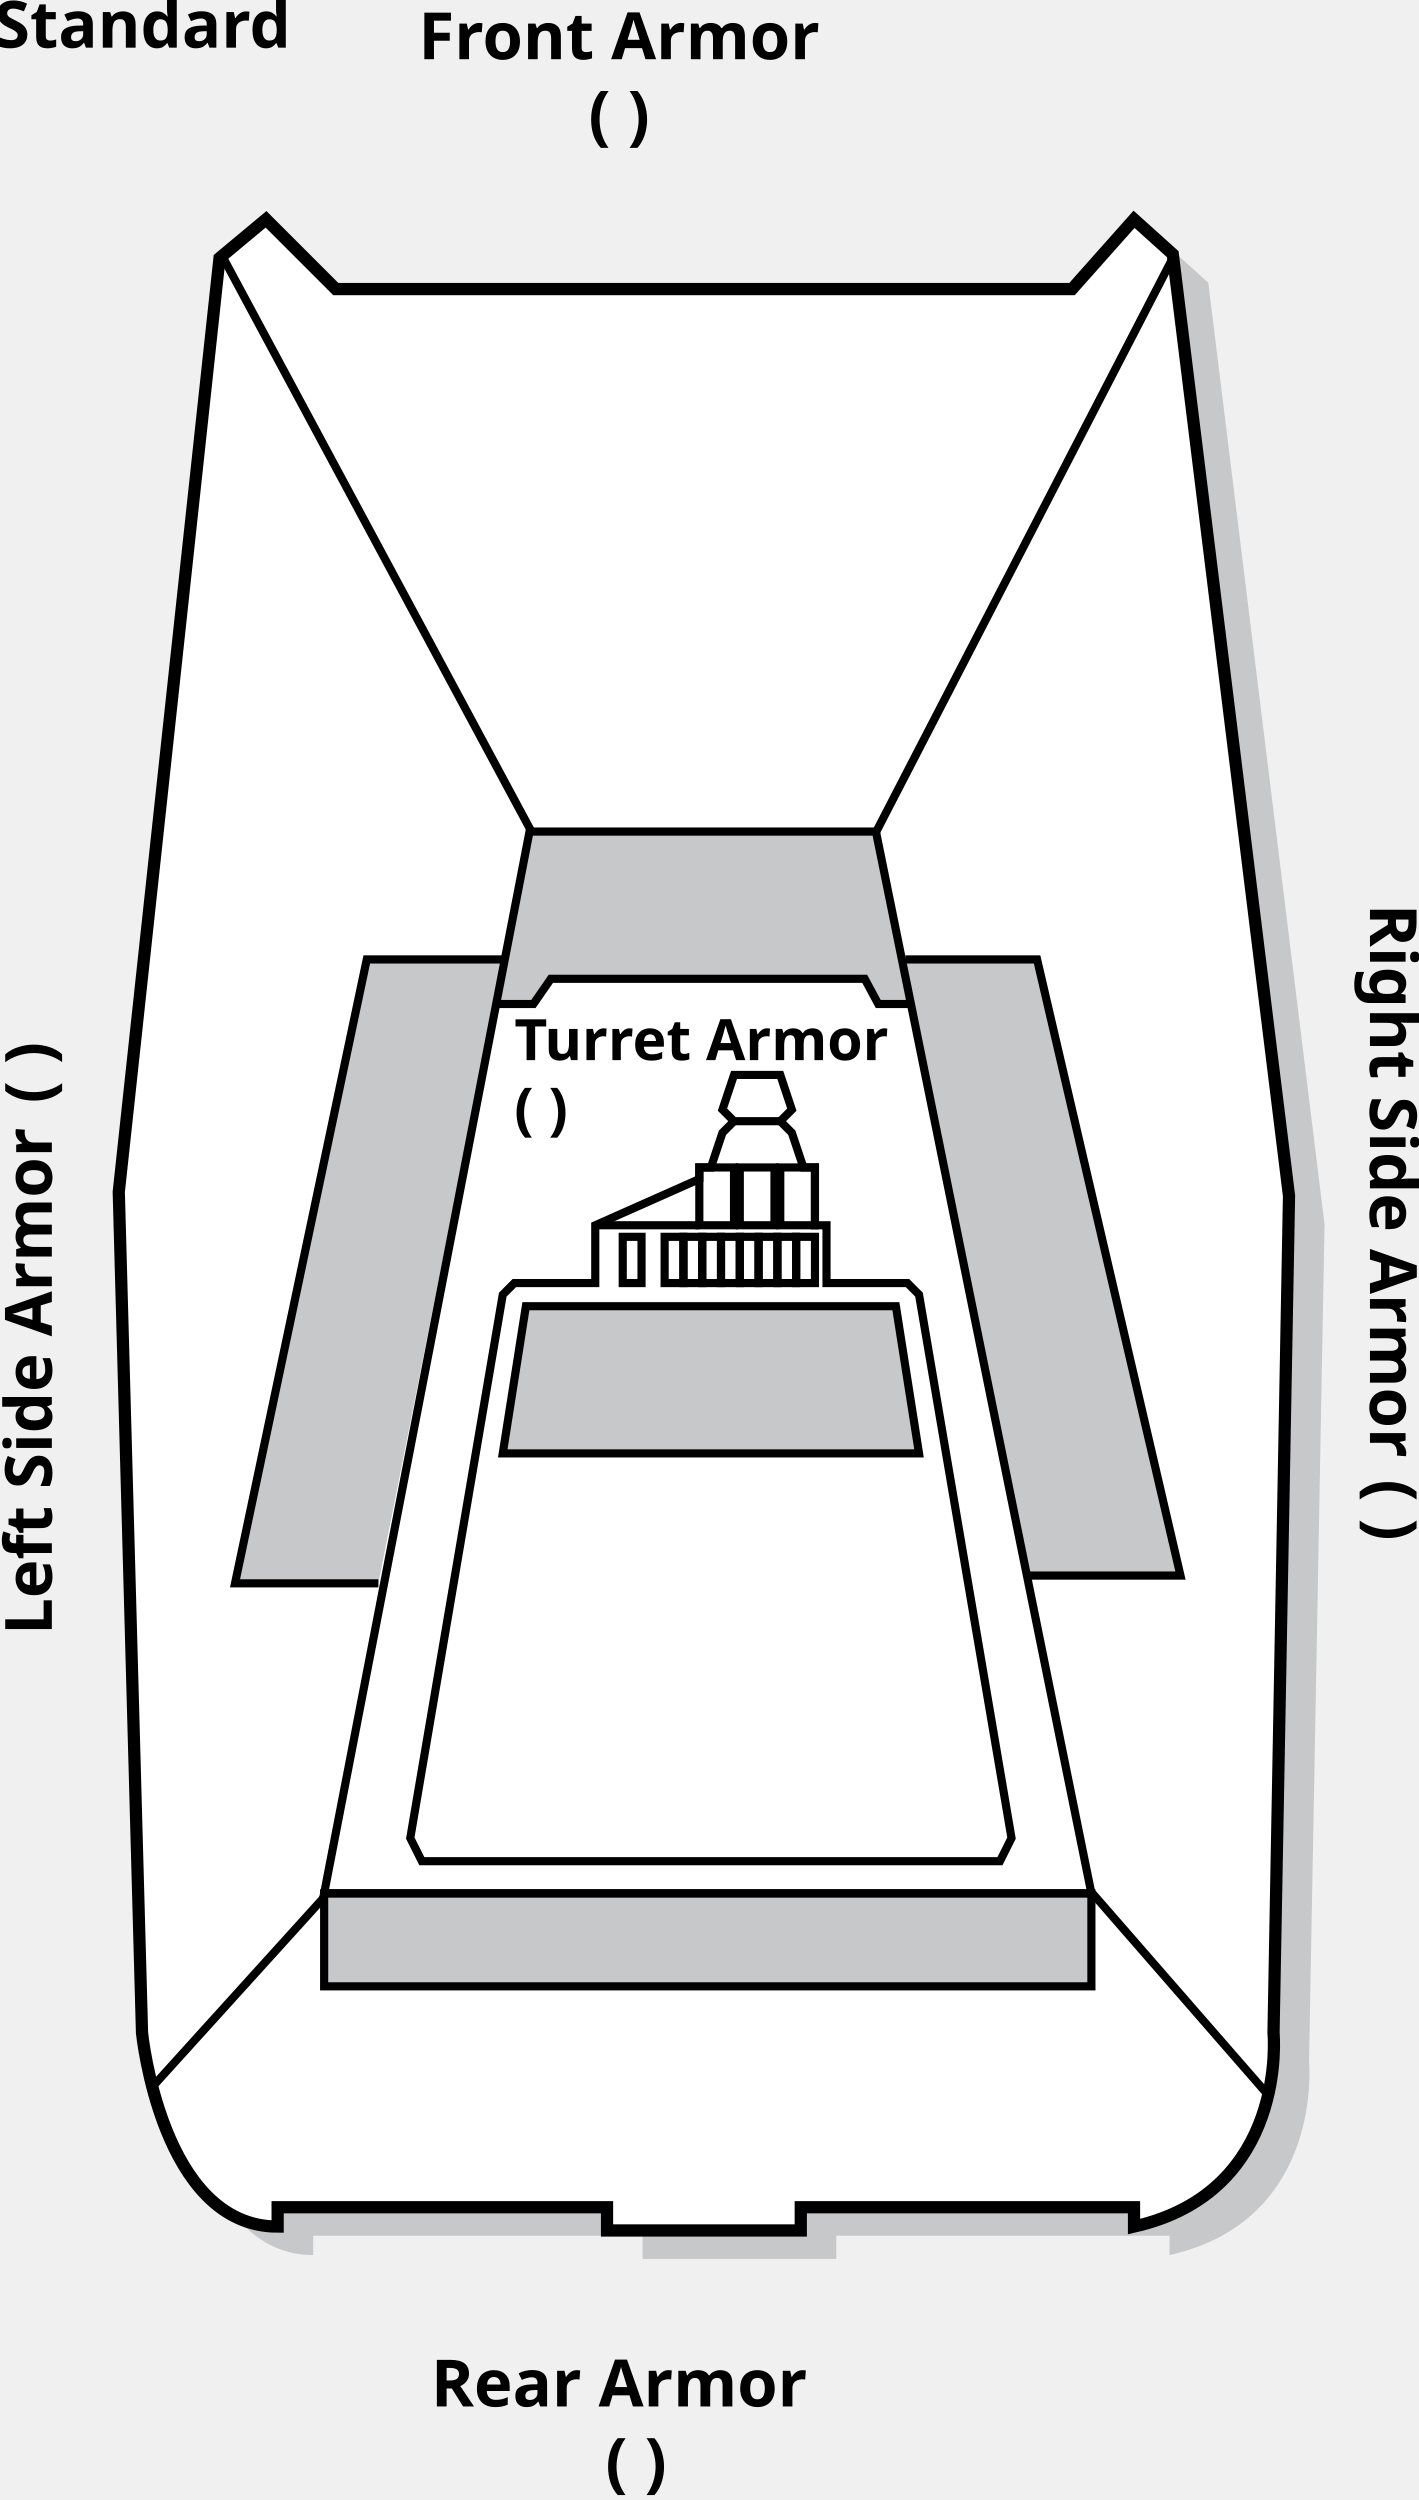
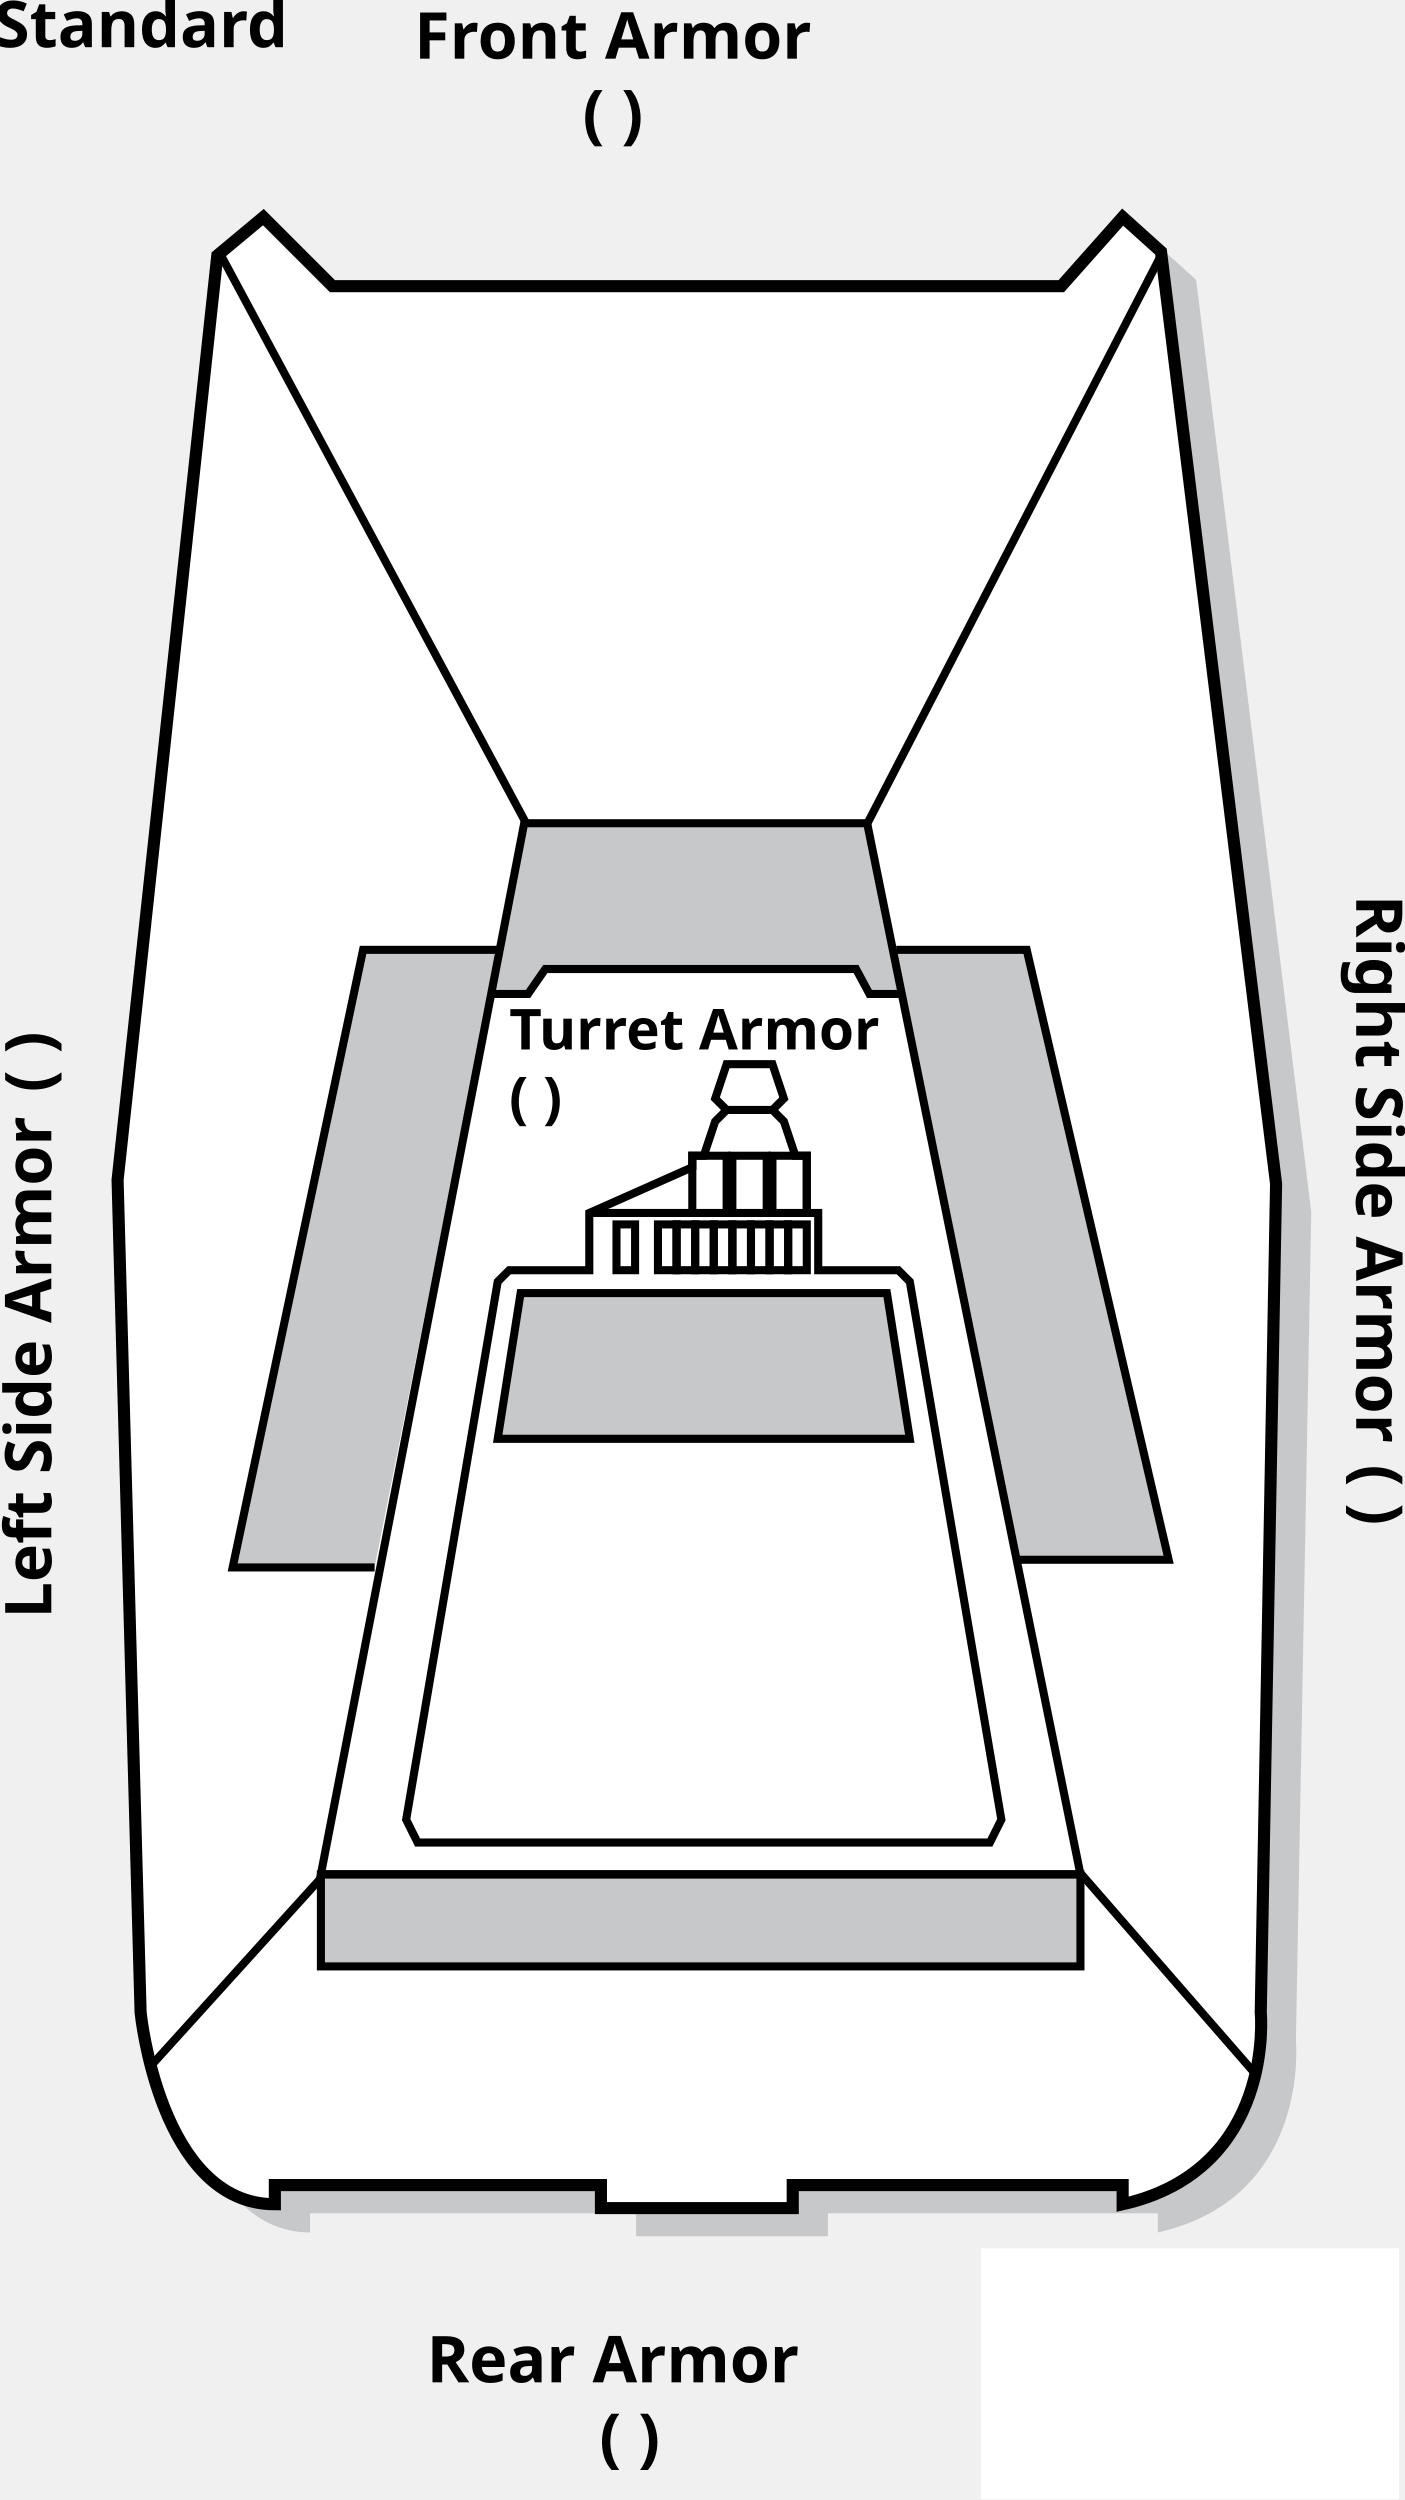
- <svg xmlns="http://www.w3.org/2000/svg" version="1.0" x="0" y="0" width="168" height="296" xml:space="preserve">
+ <svg xmlns="http://www.w3.org/2000/svg" version="1.0" x="0" y="0" width="168" height="299" xml:space="preserve">
  <g id="armor_diagram_vee_turret" transform="matrix(1,0,0,-1,-402.6767,716.1585)">
-     <g id="g22" transform="translate(557.6664,472.0991)">
+     <rect id="logo_spacer" fill="#ffffff" x="520" y="417.26" width="50" height="30" />
+     <g transform="translate(557.6664,472.0991)">
      <path d="m 0,0 c 0,0 1.835,-18.813 -16.517,-22.942 l 0,2.294 -39.456,0 0,-2.753 -22.939,0 0,2.753 -39,0 0,-2.294 C -131.677,-22.942 -133.969,0 -133.969,0 l -2.754,99.56 11.93,110.572 5.505,4.588 8.26,-8.259 87.171,0 7.34,8.259 4.588,-4.13 L 1.835,99.1 0,0 Z" style="fill:#c7c8ca;fill-opacity:1;fill-rule:nonzero;stroke:none" id="path24" />
    </g>
    <g id="tracks" visibility="hidden">
      <g transform="matrix(1.003648,0,0,0.9189593,402.335,223.12)">
        <path style="fill:#c8c7c7;stroke:none;stroke-width:1" d="M30,253 h-16.8         v1.176 h1.792 v1.448 h-1.792         v2.184 h1.792 v2.072 h-1.792         v3.744 h1.792 v3.04 h-1.792         v6.055 h1.792 v4.543 h-1.792         v6.055 h1.792 v4.543 h-1.792         v6.055 h1.792 v4.543 h-1.792         v6.055 h1.792 v4.543 h-1.792         v6.055 h1.792 v4.543 h-1.792         v6.055 h1.792 v4.543 h-1.792         v6.055 h1.792 v4.543 h-1.792         v6.055 h1.792 v4.543 h-1.792         v6.055 h1.792 v4.543 h-1.792         v6.055 h1.792 v4.543 h-1.792         v6.055 h1.792 v4.543 h-1.792         v6.055 h1.792 v4.543 h-1.792         v6.055 h1.792 v4.543 h-1.792         v6.055 h1.792 v4.543 h-1.792         v6.055 h1.792 v4.543 h-1.792         v6.055 h1.792 v4.543 h-1.792         v6.055 h1.792 v4.543 h-1.792         v6.055 h1.792 v4.543 h-1.792         v6.055 h1.792 v4.543 h-1.792         v6.055 h1.792 v3.04 h-1.792         v3.744 h1.792 v2.072 h-1.792         v2.184 h1.792 v1.448 h-1.792         v1.176 h16.8 Z" />
        <path style="fill:#c8c7c7;stroke:#231f20;stroke-width:1" d="M27,256 l-16.8,0         v1.176 h1.792 v1.448 h-1.792         v2.184 h1.792 v2.072 h-1.792         v3.744 h1.792 v3.04 h-1.792         v6.055 h1.792 v4.543 h-1.792         v6.055 h1.792 v4.543 h-1.792         v6.055 h1.792 v4.543 h-1.792         v6.055 h1.792 v4.543 h-1.792         v6.055 h1.792 v4.543 h-1.792         v6.055 h1.792 v4.543 h-1.792         v6.055 h1.792 v4.543 h-1.792         v6.055 h1.792 v4.543 h-1.792         v6.055 h1.792 v4.543 h-1.792         v6.055 h1.792 v4.543 h-1.792         v6.055 h1.792 v4.543 h-1.792         v6.055 h1.792 v4.543 h-1.792         v6.055 h1.792 v4.543 h-1.792         v6.055 h1.792 v4.543 h-1.792         v6.055 h1.792 v4.543 h-1.792         v6.055 h1.792 v4.543 h-1.792         v6.055 h1.792 v4.543 h-1.792         v6.055 h1.792 v4.543 h-1.792         v6.055 h1.792 v4.543 h-1.792         v6.055 h1.792 v3.04 h-1.792         v3.744 h1.792 v2.072 h-1.792         v2.184 h1.792 v1.448 h-1.792         v1.176 h16.8 Z" />
      </g>
      <g transform="matrix(-1.003648,0,0,0.9189593,569.3201,223.12)">
        <path style="fill:#c8c7c7;stroke:none;stroke-width:1" d="M24,253 l-16.8,0         v1.176 h1.792 v1.448 h-1.792         v2.184 h1.792 v2.072 h-1.792         v3.744 h1.792 v3.04 h-1.792         v6.055 h1.792 v4.543 h-1.792         v6.055 h1.792 v4.543 h-1.792         v6.055 h1.792 v4.543 h-1.792         v6.055 h1.792 v4.543 h-1.792         v6.055 h1.792 v4.543 h-1.792         v6.055 h1.792 v4.543 h-1.792         v6.055 h1.792 v4.543 h-1.792         v6.055 h1.792 v4.543 h-1.792         v6.055 h1.792 v4.543 h-1.792         v6.055 h1.792 v4.543 h-1.792         v6.055 h1.792 v4.543 h-1.792         v6.055 h1.792 v4.543 h-1.792         v6.055 h1.792 v4.543 h-1.792         v6.055 h1.792 v4.543 h-1.792         v6.055 h1.792 v4.543 h-1.792         v6.055 h1.792 v4.543 h-1.792         v6.055 h1.792 v4.543 h-1.792         v6.055 h1.792 v4.543 h-1.792         v6.055 h1.792 v4.543 h-1.792         v6.055 h1.792 v3.04 h-1.792         v3.744 h1.792 v2.072 h-1.792         v2.184 h1.792 v1.448 h-1.792         v1.176 h16.8 Z" />
        <path style="fill:#c8c7c7;stroke:#231f20;stroke-width:1" d="M27,256 l-16.8,0         v1.176 h1.792 v1.448 h-1.792         v2.184 h1.792 v2.072 h-1.792         v3.744 h1.792 v3.04 h-1.792         v6.055 h1.792 v4.543 h-1.792         v6.055 h1.792 v4.543 h-1.792         v6.055 h1.792 v4.543 h-1.792         v6.055 h1.792 v4.543 h-1.792         v6.055 h1.792 v4.543 h-1.792         v6.055 h1.792 v4.543 h-1.792         v6.055 h1.792 v4.543 h-1.792         v6.055 h1.792 v4.543 h-1.792         v6.055 h1.792 v4.543 h-1.792         v6.055 h1.792 v4.543 h-1.792         v6.055 h1.792 v4.543 h-1.792         v6.055 h1.792 v4.543 h-1.792         v6.055 h1.792 v4.543 h-1.792         v6.055 h1.792 v4.543 h-1.792         v6.055 h1.792 v4.543 h-1.792         v6.055 h1.792 v4.543 h-1.792         v6.055 h1.792 v4.543 h-1.792         v6.055 h1.792 v4.543 h-1.792         v6.055 h1.792 v4.543 h-1.792         v6.055 h1.792 v3.04 h-1.792         v3.744 h1.792 v2.072 h-1.792         v2.184 h1.792 v1.448 h-1.792         v1.176 h16.8 Z" />
      </g>
    </g>
    <g id="wheels" visibility="hidden">
      <g transform="matrix(0.9990633,0,0,1.305704,402.426,134.3177)">
        <path style="fill:#c8c7c7;stroke:none;stroke-width:1" d="M30,253 l-16.8,0         v1.176 h1.792 v1.448 h-1.792         v2.184 h1.792 v2.072 h-1.792         v6.055 h1.792 v3.04 h-1.792         v3.744 h1.792 v2.072 h-1.792         v2.184 h1.792 v1.448 h-1.792         v1.176 h16.8,0 Z" />
        <path style="fill:#c8c7c7;stroke:none;stroke-width:1" d="M30,283 l-16.8,0         v1.176 h1.792 v1.448 h-1.792         v2.184 h1.792 v2.072 h-1.792         v6.055 h1.792 v3.04 h-1.792         v3.744 h1.792 v2.072 h-1.792         v2.184 h1.792 v1.448 h-1.792         v1.176 h16.8,0 Z" />
        <path style="fill:#c8c7c7;stroke:none;stroke-width:1" d="M30,379 l-16.8,0         v1.176 h1.792 v1.448 h-1.792         v2.184 h1.792 v2.072 h-1.792         v6.055 h1.792 v3.04 h-1.792         v3.744 h1.792 v2.072 h-1.792         v2.184 h1.792 v1.448 h-1.792         v1.176 h16.8,0 Z" />
        <path style="fill:#c8c7c7;stroke:#231f20;stroke-width:1" d="M27,256 l-16.8,0         v1.176 h1.792 v1.448 h-1.792         v2.184 h1.792 v2.072 h-1.792         v6.055 h1.792 v3.04 h-1.792         v3.744 h1.792 v2.072 h-1.792         v2.184 h1.792 v1.448 h-1.792         v1.176 h16.8,0 Z" />
        <path style="fill:#c8c7c7;stroke:#231f20;stroke-width:1" d="M27,289 l-16.8,0         v1.176 h1.792 v1.448 h-1.792         v2.184 h1.792 v2.072 h-1.792         v6.055 h1.792 v3.04 h-1.792         v3.744 h1.792 v2.072 h-1.792         v2.184 h1.792 v1.448 h-1.792         v1.176 h16.8,0 Z" />
        <path style="fill:#c8c7c7;stroke:#231f20;stroke-width:1" d="M27,382 l-16.8,0         v1.176 h1.792 v1.448 h-1.792         v2.184 h1.792 v2.072 h-1.792         v6.055 h1.792 v3.04 h-1.792         v3.744 h1.792 v2.072 h-1.792         v2.184 h1.792 v1.448 h-1.792         v1.176 h16.8,0 Z" />
      </g>
      <g transform="matrix(-0.9964185,0,0,1.308459,569.2943,133.6763)">
        <path style="fill:#c8c7c7;stroke:none;stroke-width:1" d="M24,253 l-16.8,0         v1.176 h1.792 v1.448 h-1.792         v2.184 h1.792 v2.072 h-1.792         v6.055 h1.792 v3.04 h-1.792         v3.744 h1.792 v2.072 h-1.792         v2.184 h1.792 v1.448 h-1.792         v1.176 h16.8,0 Z" />
        <path style="fill:#c8c7c7;stroke:none;stroke-width:1" d="M24,283 l-16.8,0         v1.176 h1.792 v1.448 h-1.792         v2.184 h1.792 v2.072 h-1.792         v6.055 h1.792 v3.04 h-1.792         v3.744 h1.792 v2.072 h-1.792         v2.184 h1.792 v1.448 h-1.792         v1.176 h16.8,0 Z" />
        <path style="fill:#c8c7c7;stroke:none;stroke-width:1" d="M24,379 l-16.8,0         v1.176 h1.792 v1.448 h-1.792         v2.184 h1.792 v2.072 h-1.792         v6.055 h1.792 v3.04 h-1.792         v3.744 h1.792 v2.072 h-1.792         v2.184 h1.792 v1.448 h-1.792         v1.176 h16.8,0 Z" />
        <path style="fill:#c8c7c7;stroke:#231f20;stroke-width:1" d="M27,256 l-16.8,0         v1.176 h1.792 v1.448 h-1.792         v2.184 h1.792 v2.072 h-1.792         v6.055 h1.792 v3.04 h-1.792         v3.744 h1.792 v2.072 h-1.792         v2.184 h1.792 v1.448 h-1.792         v1.176 h16.8,0 Z" />
        <path style="fill:#c8c7c7;stroke:#231f20;stroke-width:1" d="M27,289 l-16.8,0         v1.176 h1.792 v1.448 h-1.792         v2.184 h1.792 v2.072 h-1.792         v6.055 h1.792 v3.04 h-1.792         v3.744 h1.792 v2.072 h-1.792         v2.184 h1.792 v1.448 h-1.792         v1.176 h16.8,0 Z" />
        <path style="fill:#c8c7c7;stroke:#231f20;stroke-width:1" d="M27,382 l-16.8,0         v1.176 h1.792 v1.448 h-1.792         v2.184 h1.792 v2.072 h-1.792         v6.055 h1.792 v3.04 h-1.792         v3.744 h1.792 v2.072 h-1.792         v2.184 h1.792 v1.448 h-1.792         v1.176 h16.8,0 Z" />
      </g>
    </g>
    <g id="g114" transform="translate(553.4614,475.4717)">
      <path d="m 0,0 c 0,0 1.835,-18.813 -16.517,-22.942 l 0,2.294 -39.456,0 0,-2.753 -22.939,0 0,2.753 -39,0 0,-2.294 C -131.677,-22.942 -133.969,0 -133.969,0 l -2.754,99.56 11.93,110.572 5.505,4.588 8.26,-8.259 87.171,0 7.34,8.259 4.588,-4.13 L 1.835,99.1 0,0 Z" style="fill:#ffffff;fill-opacity:1;fill-rule:nonzero;stroke:none" id="path116" />
    </g>
    <g id="g118" transform="translate(553.4614,475.4717)">
      <path d="m 0,0 c 0,0 1.835,-18.813 -16.517,-22.942 l 0,2.294 -39.456,0 0,-2.753 -22.939,0 0,2.753 -39,0 0,-2.294 C -131.677,-22.942 -133.969,0 -133.969,0 l -2.754,99.56 11.93,110.572 5.505,4.588 8.26,-8.259 87.171,0 7.34,8.259 4.588,-4.13 L 1.835,99.1 0,0 Z" style="fill:none;stroke:#000000;stroke-width:1.449;stroke-linecap:butt;stroke-linejoin:miter;stroke-miterlimit:4;stroke-dasharray:none;stroke-opacity:1" id="path120" />
    </g>
    <path d="m 441.055,480.976 90.843,0 0,11.011 -90.843,0 0,-11.011 z" style="fill:#c7c8ca;fill-opacity:1;fill-rule:nonzero;stroke:none" id="path122" />
    <g id="g124" transform="translate(441.0553,480.9763)">
      <path d="m 0,0 90.843,0 0,11.011 L 0,11.011 0,0 Z" style="fill:none;stroke:#000000;stroke-width:0.966;stroke-linecap:butt;stroke-linejoin:miter;stroke-miterlimit:4;stroke-dasharray:none;stroke-opacity:1" id="path126" />
    </g>
    <g id="g128" transform="translate(462.1604,602.5604)">
      <path d="m 0,0 -16.058,0 -15.6,-73.868 16.975,0" style="fill:#c7c8ca;fill-opacity:1;fill-rule:nonzero;stroke:#000000;stroke-width:0.966;stroke-linecap:butt;stroke-linejoin:miter;stroke-miterlimit:4;stroke-dasharray:none;stroke-opacity:1" id="path130" />
    </g>
    <g id="g132" transform="translate(509.8747,602.5604)">
      <path d="m 0,0 15.599,0 16.976,-72.95 -18.352,0" style="fill:#c7c8ca;fill-opacity:1;fill-rule:nonzero;stroke:none" id="path134" />
    </g>
    <g id="g136" transform="translate(506.429,617.6999)">
      <path d="M 0,0 35.099,67.903" style="fill:none;stroke:#000000;stroke-width:0.966;stroke-linecap:butt;stroke-linejoin:miter;stroke-miterlimit:4;stroke-dasharray:none;stroke-opacity:1" id="path138" />
    </g>
    <g id="g140" transform="translate(429.1204,685.6036)">
      <path d="M 0,0 36.477,-67.903" style="fill:none;stroke:#000000;stroke-width:0.966;stroke-linecap:butt;stroke-linejoin:miter;stroke-miterlimit:4;stroke-dasharray:none;stroke-opacity:1" id="path142" />
    </g>
    <g id="g144" transform="translate(532.0237,491.9884)">
      <path d="M 0,0 20.535,-23.576" style="fill:none;stroke:#000000;stroke-width:0.966;stroke-linecap:butt;stroke-linejoin:miter;stroke-miterlimit:4;stroke-dasharray:none;stroke-opacity:1" id="path146" />
    </g>
    <g id="g148" transform="translate(441.0509,491.528)">
      <path d="M 0,0 -19.995,-22.082" style="fill:none;stroke:#000000;stroke-width:0.966;stroke-linecap:butt;stroke-linejoin:miter;stroke-miterlimit:4;stroke-dasharray:none;stroke-opacity:1" id="path150" />
    </g>
    <g id="g152" transform="translate(509.87,602.5604)">
      <path d="m 0,0 15.599,0 16.976,-72.95 -18.352,0" style="fill:none;stroke:#000000;stroke-width:0.966;stroke-linecap:butt;stroke-linejoin:miter;stroke-miterlimit:4;stroke-dasharray:none;stroke-opacity:1" id="path154" />
    </g>
    <g id="g156" transform="translate(465.373,617.6999)">
      <path d="m 0,0 -3.901,-20.416 4.358,0 2.065,2.982 37.163,0 1.606,-2.982 3.899,0 L 40.832,0 0,0 Z" style="fill:#c7c8ca;fill-opacity:1;fill-rule:nonzero;stroke:none" id="path158" />
    </g>
    <g id="g160" transform="translate(506.4337,617.4712)">
      <path d="m 0,0 25.464,-125.483 -90.843,0 24.318,125.712 40.946,0 L 0,0 Z m 3.899,-20.188 -3.669,0 -1.605,2.983 -37.163,0 -2.066,-2.983 -4.358,0" style="fill:none;stroke:#000000;stroke-width:0.966;stroke-linecap:butt;stroke-linejoin:miter;stroke-miterlimit:4;stroke-dasharray:none;stroke-opacity:1" id="path162" />
    </g>
    <text transform="matrix(0,0.9980884,1,0,408.8122,522.5764)" style="font-size:7.74px;font-variant:normal;font-weight:600;font-stretch:normal;line-height:1.25;font-family:Eurostile;writing-mode:lr-tb;fill:#000000;fill-opacity:1;fill-rule:nonzero;stroke:none" id="text2750">
      <tspan x="0 4.343 8.725 11.389 14.648 17.342 22.576 24.411 28.971 33.353 36.047 41.56 45.175 52.298 56.773 60.388" y="0">Left Side Armor</tspan>
      <tspan id="textArmor_LS" x="63.083" y="0">( )</tspan>
    </text>
    <text transform="matrix(0,-0.9980884,-1,0,564.8796,609.1452)" style="font-size:7.74px;font-variant:normal;font-weight:600;font-stretch:normal;line-height:1.25;font-family:Eurostile;writing-mode:lr-tb;fill:#000000;fill-opacity:1;fill-rule:nonzero;stroke:none" id="text2754">
      <tspan x="0 5.598 7.432 12 16.599 19.858 22.545 27.779 29.614 34.174 38.556 41.25 46.762 50.378 57.501 61.976 65.591" y="0">Right Side Armor</tspan>
      <tspan id="textArmor_RS" x="68.285" y="0">( )</tspan>
    </text>
    <text transform="matrix(0.9980884,0,0,-1,483.0107,709.1456)" style="font-size:7.74px;font-variant:normal;font-weight:600;font-stretch:normal;line-height:1.25;font-family:Eurostile;writing-mode:lr-tb;fill:#000000;fill-opacity:1;fill-rule:nonzero;stroke:none" text-anchor="middle" id="text2758">
      <tspan x="0" y="0" id="tspan2760">Front Armor</tspan>
      <tspan x="0" y="9.275" id="textArmor_FR">( )</tspan>
      <tspan x="0" y="277.91">Rear Armor</tspan>
      <tspan x="0" y="287.185" id="textArmor_RR">( )</tspan>
    </text>
    <text transform="matrix(0.998081,0,0,-1,463.5734,590.6416)" style="font-size:6.77px;font-variant:normal;font-weight:600;font-stretch:normal;line-height:1.25;font-family:Eurostile;writing-mode:lr-tb;fill:#000000;fill-opacity:1;fill-rule:nonzero;stroke:none" id="text2768">
      <tspan x="0 3.977 7.994 11.185 14.375 18.237 21.116 23.5 28.303 31.494 37.754 41.696" y="0">Turret Armor</tspan>
      <tspan x="0" y="8.116" id="textArmor_TU">( )</tspan>
    </text>
    <text transform="matrix(0.9980884,0,0,-1,401.9674,710.5148)" style="font-size:7.74px;font-variant:normal;font-weight:600;font-stretch:normal;line-height:1.25;font-family:Eurostile;writing-mode:lr-tb;fill:#000000;fill-opacity:1;fill-rule:nonzero;stroke:none" id="armorType">Standard</text>
    <g id="g1114" transform="translate(522.44,498.5309)">
      <path d="m 0,0 -1.369,-2.739 -68.45,0 -1.368,2.739 10.951,64.343 1.37,1.368 9.582,0 0,6.846 12.321,5.476 0,1.37 1.369,0 1.369,4.106 1.369,1.369 -1.369,1.369 1.369,4.107 5.476,0 1.369,-4.107 -1.369,-1.369 1.369,-1.369 1.37,-4.106 1.368,0 0.001,-6.846 1.368,0 0,-6.846 9.583,0 1.37,-1.368 L 0,0 Z" style="fill:none;stroke:#000000;stroke-width:0.966;stroke-linecap:butt;stroke-linejoin:miter;stroke-miterlimit:4;stroke-dasharray:none;stroke-opacity:1" id="path1116" />
    </g>
    <g id="g1118" transform="translate(489.5836,571.088)">
      <path d="m 0,0 -4.107,0 0,6.844 L 0,6.844 0,0 Z" style="fill:none;stroke:#000000;stroke-width:0.966;stroke-linecap:butt;stroke-linejoin:miter;stroke-miterlimit:4;stroke-dasharray:none;stroke-opacity:1" id="path1120" />
    </g>
    <g id="g1122" transform="translate(499.1673,571.088)">
      <path d="m 0,0 -4.107,0 0,6.844 L 0,6.844 0,0 Z" style="fill:none;stroke:#000000;stroke-width:0.966;stroke-linecap:butt;stroke-linejoin:miter;stroke-miterlimit:4;stroke-dasharray:none;stroke-opacity:1" id="path1124" />
    </g>
    <g id="g1126" transform="translate(494.3754,571.088)">
      <path d="m 0,0 -4.107,0 0,6.844 L 0,6.844 0,0 Z" style="fill:none;stroke:#000000;stroke-width:0.966;stroke-linecap:butt;stroke-linejoin:miter;stroke-miterlimit:4;stroke-dasharray:none;stroke-opacity:1" id="path1128" />
    </g>
    <g id="g1130" transform="translate(489.5841,583.4092)">
      <path d="M 0,0 5.476,0" style="fill:none;stroke:#000000;stroke-width:0.966;stroke-linecap:butt;stroke-linejoin:miter;stroke-miterlimit:4;stroke-dasharray:none;stroke-opacity:1" id="path1132" />
    </g>
    <g id="g1134" transform="translate(473.157,571.0877)">
      <path d="M 0,0 12.32,0" style="fill:none;stroke:#000000;stroke-width:0.966;stroke-linecap:butt;stroke-linejoin:miter;stroke-miterlimit:4;stroke-dasharray:none;stroke-opacity:1" id="path1136" />
    </g>
    <g id="g1138" transform="translate(499.1683,564.2426)">
      <path d="m 0,0 -2.226,0 0,5.476 L 0,5.476 0,0 Z" style="fill:none;stroke:#000000;stroke-width:0.966;stroke-linecap:butt;stroke-linejoin:miter;stroke-miterlimit:4;stroke-dasharray:none;stroke-opacity:1" id="path1140" />
    </g>
    <g id="g1142" transform="translate(483.5949,564.2426)">
      <path d="m 0,0 -2.226,0 0,5.476 L 0,5.476 0,0 Z" style="fill:none;stroke:#000000;stroke-width:0.966;stroke-linecap:butt;stroke-linejoin:miter;stroke-miterlimit:4;stroke-dasharray:none;stroke-opacity:1" id="path1144" />
    </g>
    <g id="g1146" transform="translate(496.9428,564.2426)">
      <path d="m 0,0 -2.225,0 0,5.476 L 0,5.476 0,0 Z" style="fill:none;stroke:#000000;stroke-width:0.966;stroke-linecap:butt;stroke-linejoin:miter;stroke-miterlimit:4;stroke-dasharray:none;stroke-opacity:1" id="path1148" />
    </g>
    <g id="g1150" transform="translate(494.7193,564.2426)">
      <path d="m 0,0 -2.225,0 0,5.476 L 0,5.476 0,0 Z" style="fill:none;stroke:#000000;stroke-width:0.966;stroke-linecap:butt;stroke-linejoin:miter;stroke-miterlimit:4;stroke-dasharray:none;stroke-opacity:1" id="path1152" />
    </g>
    <g id="g1154" transform="translate(492.4938,564.2426)">
      <path d="m 0,0 -2.226,0 0,5.476 L 0,5.476 0,0 Z" style="fill:none;stroke:#000000;stroke-width:0.966;stroke-linecap:butt;stroke-linejoin:miter;stroke-miterlimit:4;stroke-dasharray:none;stroke-opacity:1" id="path1156" />
    </g>
    <g id="g1158" transform="translate(490.2694,564.2426)">
      <path d="m 0,0 -2.226,0 0,5.476 L 0,5.476 0,0 Z" style="fill:none;stroke:#000000;stroke-width:0.966;stroke-linecap:butt;stroke-linejoin:miter;stroke-miterlimit:4;stroke-dasharray:none;stroke-opacity:1" id="path1160" />
    </g>
    <g id="g1162" transform="translate(488.0439,564.2426)">
      <path d="m 0,0 -2.225,0 0,5.476 L 0,5.476 0,0 Z" style="fill:none;stroke:#000000;stroke-width:0.966;stroke-linecap:butt;stroke-linejoin:miter;stroke-miterlimit:4;stroke-dasharray:none;stroke-opacity:1" id="path1164" />
    </g>
    <g id="g1166" transform="translate(485.8204,564.2426)">
      <path d="m 0,0 -2.225,0 0,5.476 L 0,5.476 0,0 Z" style="fill:none;stroke:#000000;stroke-width:0.966;stroke-linecap:butt;stroke-linejoin:miter;stroke-miterlimit:4;stroke-dasharray:none;stroke-opacity:1" id="path1168" />
    </g>
    <g id="g1170" transform="translate(478.6331,564.2426)">
      <path d="m 0,0 -2.225,0 0,5.476 L 0,5.476 0,0 Z" style="fill:none;stroke:#000000;stroke-width:0.966;stroke-linecap:butt;stroke-linejoin:miter;stroke-miterlimit:4;stroke-dasharray:none;stroke-opacity:1" id="path1172" />
    </g>
    <g id="g1174" transform="translate(462.2037,544.0776)">
      <path d="m 0,0 49.285,0 -2.738,17.427 -43.809,0 L 0,0 Z" style="fill:#c7c8ca;fill-opacity:1;fill-rule:nonzero;stroke:none" id="path1176" />
    </g>
    <g id="g1178" transform="translate(462.2037,544.0776)">
      <path d="m 0,0 49.285,0 -2.738,17.427 -43.809,0 L 0,0 Z" style="fill:none;stroke:#000000;stroke-width:0.966;stroke-linecap:butt;stroke-linejoin:miter;stroke-miterlimit:4;stroke-dasharray:none;stroke-opacity:1" id="path1180" />
    </g>
  </g>
  <g fill="none" id="armorPips">
    <g id="armorPipsFR" transform="translate(83.035,35.78)">
      <rect x="-49.1" width="98.2" y="0" height="6.8" id="armorFRRow00" />
      <rect x="-45.475" width="90.95" y="6.8" height="6.8" id="armorFRRow01" />
      <rect x="-41.85" width="83.7" y="13.6" height="6.8" id="armorFRRow02" />
      <rect x="-38.225" width="76.45" y="20.4" height="6.8" id="armorFRRow03" />
      <rect x="-34.6" width="69.2" y="27.2" height="6.8" id="armorFRRow04" />
      <rect x="-30.975" width="61.95" y="34.0" height="6.8" id="armorFRRow05" />
      <rect x="-27.35" width="54.7" y="40.8" height="6.8" id="armorFRRow06" />
      <rect x="-23.75" width="47.45" y="47.6" height="6.8" id="armorFRRow07" />
      <rect x="-20.1" width="40.2" y="54.4" height="6.8" id="armorFRRow08" />
    </g>
    <g id="armorPipsRS" transform="translate(105.55,44.834)">
      <rect x="26.66" width="6.8" y="0" height="6.8" id="armorRSRow00" />
      <rect x="23.33" width="11.025" y="6.8" height="6.8" id="armorRSRow01" />
      <rect x="20" width="15.25" y="13.6" height="6.8" id="armorRSRow02" />
      <rect x="16.66" width="19.476" y="20.4" height="6.8" id="armorRSRow03" />
      <rect x="13.33" width="23.7" y="27.2" height="6.8" id="armorRSRow04" />
      <rect x="10" width="27.93" y="34.0" height="6.8" id="armorRSRow05" />
      <rect x="6.665" width="32.15" y="40.8" height="6.8" id="armorRSRow06" />
      <rect x="3.33" width="36.375" y="47.6" height="6.8" id="armorRSRow07" />
      <rect x="0" width="40.6" y="54.4" height="6.8" id="armorRSRow08" />
      <rect x="5.078" width="32.647" y="61.2" height="6.8" id="armorRSRow09" />
      <rect x="19.17" width="23.3" y="68" height="6.8" id="armorRSRow10" />
      <rect x="20.734" width="22.61" y="74.8" height="6.8" id="armorRSRow11" />
      <rect x="22.298" width="21.92" y="81.6" height="6.8" id="armorRSRow12" />
      <rect x="23.862" width="21.23" y="88.4" height="6.8" id="armorRSRow13" />
      <rect x="25.426" width="19.62" y="95.2" height="6.8" id="armorRSRow14" />
      <rect x="26.99" width="18" y="102" height="6.8" id="armorRSRow15" />
      <rect x="28.554" width="16.39" y="108.8" height="6.8" id="armorRSRow16" />
      <rect x="30.118" width="14.77" y="115.6" height="6.8" id="armorRSRow17" />
      <rect x="31.682" width="13.16" y="122.4" height="6.8" id="armorRSRow18" />
      <rect x="33.246" width="11.54" y="129.2" height="6.8" id="armorRSRow19" />
      <rect x="34.81" width="9.93" y="136" height="6.8" id="armorRSRow20" />
      <rect x="18.18" width="26.56" y="142.8" height="6.8" id="armorRSRow21" />
      <rect x="19.51" width="25.12" y="149.6" height="6.8" id="armorRSRow22" />
      <rect x="20.84" width="23.68" y="156.4" height="6.8" id="armorRSRow23" />
      <rect x="22.17" width="22.23" y="163.2" height="6.8" id="armorRSRow24" />
      <rect x="23.5" width="20.79" y="170" height="6.8" id="armorRSRow25" />
      <rect x="28.3" width="16" y="176.8" height="6.8" id="armorRSRow26" />
      <rect x="34.06" width="10.23" y="183.6" height="6.8" id="armorRSRow27" />
    </g>
    <g id="armorPipsLS" transform="matrix(-1,0,0,1,60.807,44.834)">
      <rect x="26.66" width="6.8" y="0" height="6.8" id="armorLSRow00" />
      <rect x="23.33" width="11.025" y="6.8" height="6.8" id="armorLSRow01" />
      <rect x="20" width="15.25" y="13.6" height="6.8" id="armorLSRow02" />
      <rect x="16.66" width="19.476" y="20.4" height="6.8" id="armorLSRow03" />
      <rect x="13.33" width="23.7" y="27.2" height="6.8" id="armorLSRow04" />
      <rect x="10" width="27.93" y="34.0" height="6.8" id="armorLSRow05" />
      <rect x="6.665" width="32.15" y="40.8" height="6.8" id="armorLSRow06" />
      <rect x="3.33" width="36.375" y="47.6" height="6.8" id="armorLSRow07" />
      <rect x="0" width="40.6" y="54.4" height="6.8" id="armorLSRow08" />
      <rect x="5.078" width="32.647" y="61.2" height="6.8" id="armorLSRow09" />
      <rect x="19.17" width="23.3" y="68" height="6.8" id="armorLSRow10" />
      <rect x="20.734" width="22.61" y="74.8" height="6.8" id="armorLSRow11" />
      <rect x="22.298" width="21.92" y="81.6" height="6.8" id="armorLSRow12" />
      <rect x="23.862" width="21.23" y="88.4" height="6.8" id="armorLSRow13" />
      <rect x="25.426" width="19.62" y="95.2" height="6.8" id="armorLSRow14" />
      <rect x="26.99" width="18" y="102" height="6.8" id="armorLSRow15" />
      <rect x="28.554" width="16.39" y="108.8" height="6.8" id="armorLSRow16" />
      <rect x="30.118" width="14.77" y="115.6" height="6.8" id="armorLSRow17" />
      <rect x="31.682" width="13.16" y="122.4" height="6.8" id="armorLSRow18" />
      <rect x="33.246" width="11.54" y="129.2" height="6.8" id="armorLSRow19" />
      <rect x="34.81" width="9.93" y="136" height="6.8" id="armorLSRow20" />
      <rect x="18.18" width="26.56" y="142.8" height="6.8" id="armorLSRow21" />
      <rect x="19.51" width="25.12" y="149.6" height="6.8" id="armorLSRow22" />
      <rect x="20.84" width="23.68" y="156.4" height="6.8" id="armorLSRow23" />
      <rect x="22.17" width="22.23" y="163.2" height="6.8" id="armorLSRow24" />
      <rect x="23.5" width="20.79" y="170" height="6.8" id="armorLSRow25" />
      <rect x="28.3" width="16" y="176.8" height="6.8" id="armorLSRow26" />
      <rect x="34.06" width="10.23" y="183.6" height="6.8" id="armorLSRow27" />
    </g>
    <g id="armorPipsRR" transform="translate(83.035,237.28)">
      <rect x="-54.8" width="110.738" y="0" height="6.8" id="armorRRRow00" />
      <rect x="-60.224" width="122" y="6.8" height="6.8" id="armorRRRow01" />
      <rect x="-60.224" width="122" y="13.6" height="6.8" id="armorRRRow02" />
    </g>
    <g id="armorPipsTU" transform="translate(84.06,174.08)">
      <rect x="-27.37" width="54.74" y="0" height="6.44" id="armorTURow00" />
      <rect x="-28.55" width="57.1" y="6.44" height="6.44" id="armorTURow01" />
      <rect x="-29.73" width="59.46" y="12.88" height="6.44" id="armorTURow02" />
      <rect x="-30.91" width="61.82" y="19.32" height="6.44" id="armorTURow03" />
      <rect x="-32.08" width="64.16" y="25.76" height="6.44" id="armorTURow04" />
      <rect x="-33.26" width="66.52" y="32.2" height="6.44" id="armorTURow05" />
      <rect x="-34.44" width="68.88" y="38.64" height="6.44" id="armorTURow06" />
    </g>
  </g>
  <g fill="none" id="structurePips">
    <g id="structurePipsFR" transform="translate(83.035,100.28)">
      <rect x="-20.31" width="40.82" y="0" height="6.8" id="structurePipsFR00" />
      <rect x="-20.31" width="40.82" y="6.8" height="6.8" id="structurePipsFR01" />
    </g>
    <g id="structurePipsRS" transform="translate(108.55,115.18)">
      <rect x="0" width="13.64" y="0" height="6.8" id="structurePipsRS00" />
      <rect x="1.54" width="13.64" y="6.8" height="6.8" id="structurePipsRS01" />
      <rect x="3.08" width="13.64" y="13.6" height="6.8" id="structurePipsRS02" />
      <rect x="4.62" width="13.64" y="20.4" height="6.8" id="structurePipsRS03" />
      <rect x="6.16" width="13.64" y="27.2" height="6.8" id="structurePipsRS04" />
      <rect x="7.7" width="13.64" y="34.0" height="6.8" id="structurePipsRS05" />
      <rect x="9.24" width="13.64" y="40.8" height="6.8" id="structurePipsRS06" />
      <rect x="10.78" width="13.64" y="47.6" height="6.8" id="structurePipsRS07" />
      <rect x="12.32" width="13.64" y="54.4" height="6.8" id="structurePipsRS08" />
      <rect x="13.86" width="13.64" y="61.2" height="6.8" id="structurePipsRS08" />
    </g>
    <g id="structurePipsLS" transform="matrix(-1,0,0,1,57.81,115.18)">
      <rect x="0" width="13.64" y="0" height="6.8" id="structurePipsLS00" />
      <rect x="1.54" width="13.64" y="6.8" height="6.8" id="structurePipsLS01" />
      <rect x="3.08" width="13.64" y="13.6" height="6.8" id="structurePipsLS02" />
      <rect x="4.62" width="13.64" y="20.4" height="6.8" id="structurePipsLS03" />
      <rect x="6.16" width="13.64" y="27.2" height="6.8" id="structurePipsLS04" />
      <rect x="7.7" width="13.64" y="34.0" height="6.8" id="structurePipsLS05" />
      <rect x="9.24" width="13.64" y="40.8" height="6.8" id="structurePipsLS06" />
      <rect x="10.78" width="13.64" y="47.6" height="6.8" id="structurePipsLS07" />
      <rect x="12.32" width="13.64" y="54.4" height="6.8" id="structurePipsLS08" />
      <rect x="13.86" width="13.64" y="61.2" height="6.8" id="structurePipsLS08" />
    </g>
    <g id="structurePipsRR" transform="translate(83.035,225.78)">
      <rect x="-43.51" width="88.79" y="0" height="6.8" id="structurePipsRR00" />
    </g>
    <g id="structurePipsTU" transform="translate(84.06,156)">
      <rect x="-21.25" width="42.5" y="0" height="6.8" id="structurePipsTU00" />
      <rect x="-21.75" width="43.5" y="6.8" height="6.8" id="structurePipsTU01" />
    </g>
  </g>
</svg>
